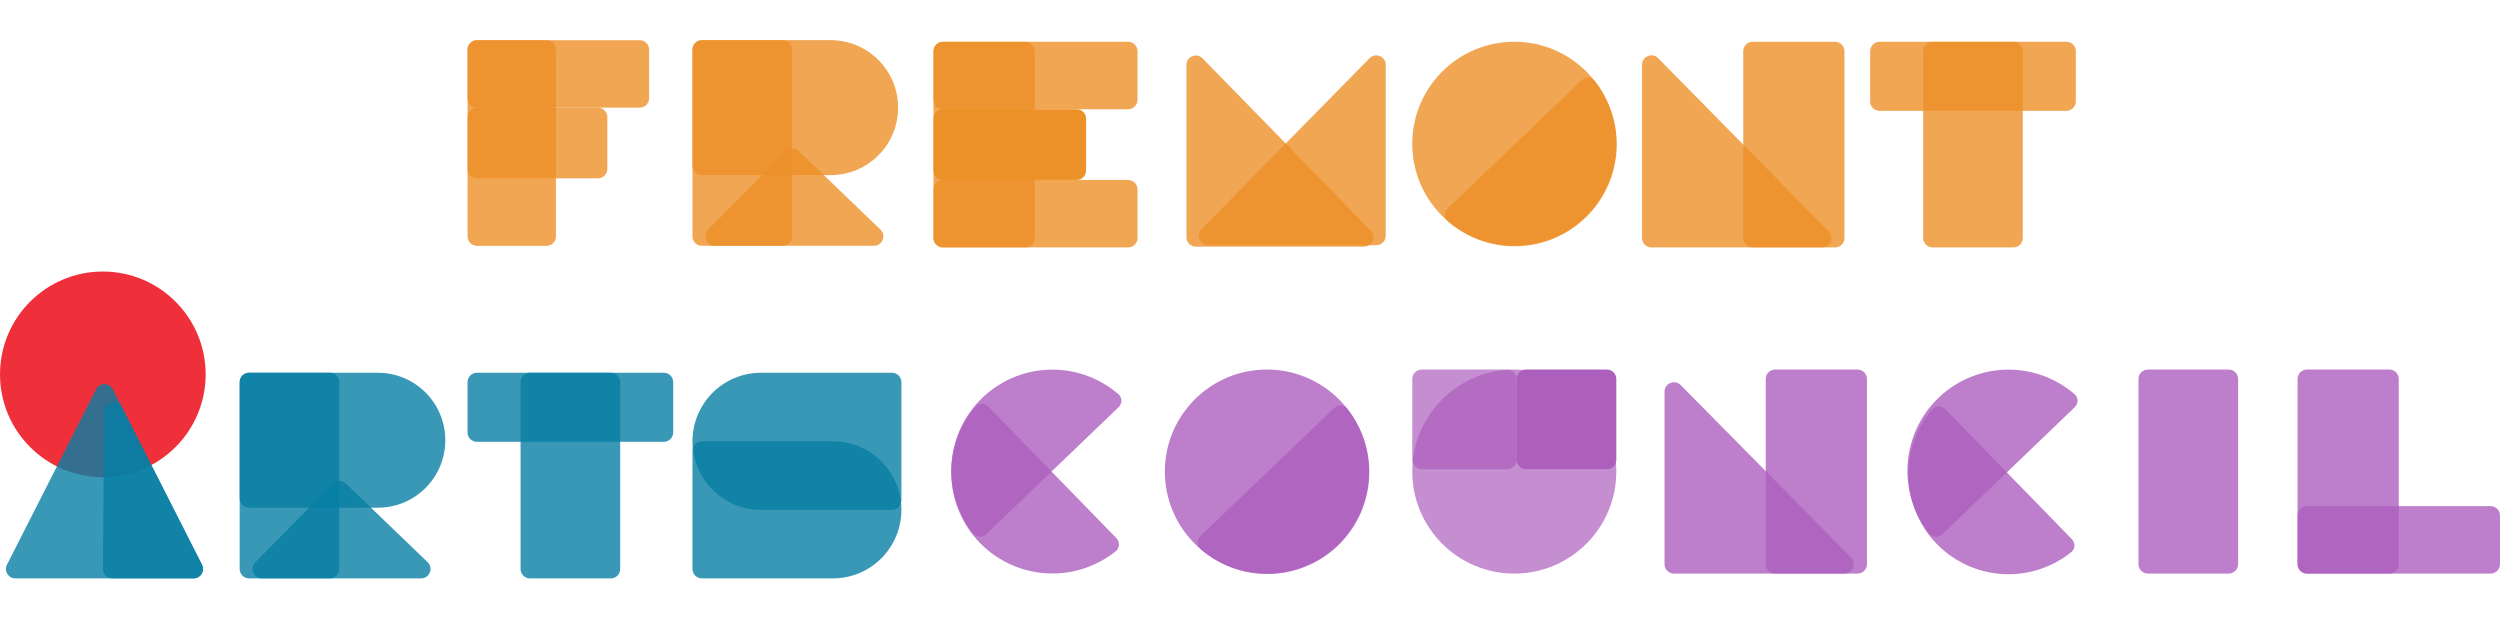
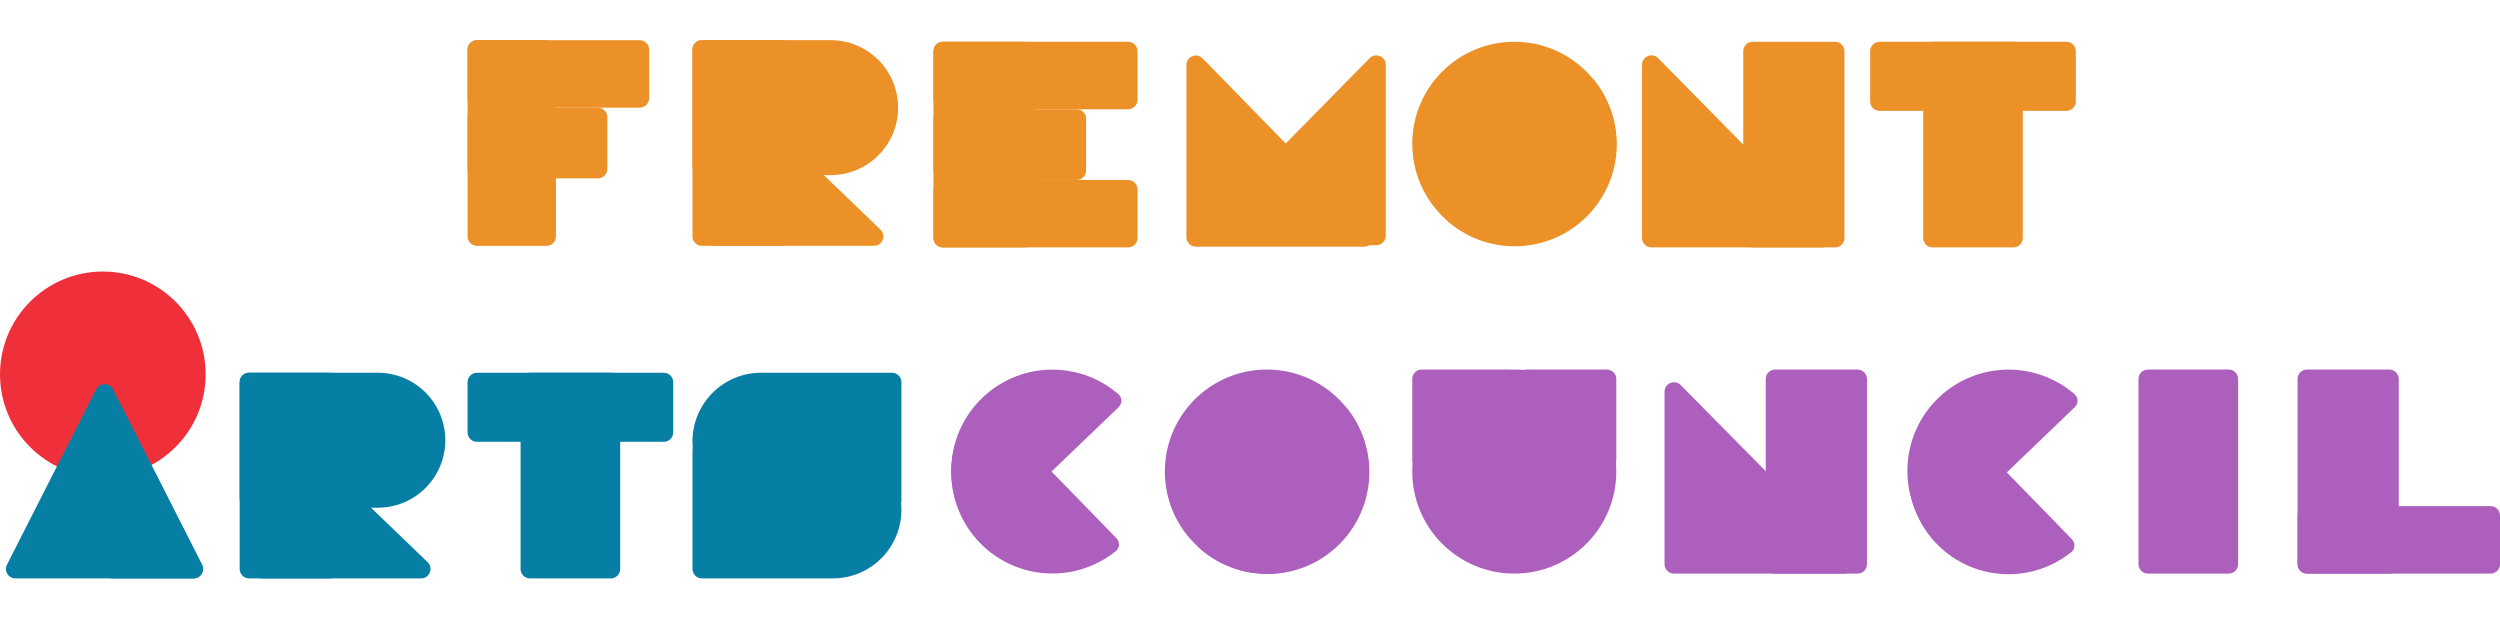
<svg xmlns="http://www.w3.org/2000/svg" width="236" height="59" viewBox="0 0 236 59" fill="none">
  <circle cx="9.707" cy="35.34" r="9.707" fill="#EF303A" />
-   <rect x="44.138" y="3.793" width="8.342" height="19.414" rx="0.89" fill="#EC9028" fill-opacity="0.8" />
-   <rect x="44.137" y="16.836" width="6.673" height="13.195" rx="0.89" transform="rotate(-90 44.1367 16.8359)" fill="#EC9028" fill-opacity="0.8" />
-   <rect x="44.137" y="10.164" width="6.37" height="17.139" rx="0.89" transform="rotate(-90 44.1367 10.1641)" fill="#EC9028" fill-opacity="0.8" />
-   <path d="M9.07 36.751C9.4 36.102 10.327 36.102 10.657 36.751L19.07 53.31C19.371 53.902 18.941 54.603 18.276 54.603H1.451C0.786 54.603 0.356 53.902 0.657 53.31L9.07 36.751Z" fill="#077FA4" fill-opacity="0.8" />
-   <path d="M9.713 53.704L9.833 38.839C9.841 37.907 11.095 37.612 11.517 38.443L19.069 53.308C19.37 53.9 18.94 54.601 18.275 54.601H10.603C10.109 54.601 9.709 54.198 9.713 53.704Z" fill="#077FA4" fill-opacity="0.8" />
-   <path d="M93.306 38.392C92.963 38.039 92.396 38.029 92.077 38.404C90.641 40.09 89.829 42.232 89.799 44.466C89.766 46.997 90.739 49.438 92.505 51.252C94.271 53.066 96.685 54.104 99.217 54.138C101.45 54.168 103.614 53.414 105.338 52.023C105.72 51.714 105.725 51.147 105.382 50.795L99.344 44.593L93.306 38.392Z" fill="#AD5FBE" fill-opacity="0.8" />
-   <path d="M105.589 38.446C105.944 38.106 105.958 37.539 105.586 37.217C103.911 35.768 101.775 34.941 99.541 34.894C97.01 34.841 94.562 35.796 92.735 37.548C90.908 39.301 89.852 41.708 89.799 44.239C89.752 46.472 90.49 48.641 91.868 50.375C92.174 50.76 92.741 50.77 93.096 50.429L99.343 44.438L105.589 38.446Z" fill="#AD5FBE" fill-opacity="0.8" />
-   <path d="M183.631 38.624C183.288 38.272 182.721 38.262 182.403 38.636C180.984 40.305 180.183 42.423 180.154 44.631C180.12 47.137 181.084 49.554 182.832 51.35C184.581 53.146 186.971 54.173 189.477 54.207C191.685 54.236 193.824 53.492 195.53 52.118C195.913 51.81 195.918 51.243 195.575 50.891L189.603 44.757L183.631 38.624Z" fill="#AD5FBE" fill-opacity="0.8" />
-   <path d="M195.851 38.448C196.206 38.107 196.22 37.54 195.848 37.219C194.173 35.77 192.036 34.942 189.803 34.895C187.272 34.843 184.823 35.797 182.996 37.55C181.169 39.303 180.113 41.709 180.06 44.241C180.013 46.474 180.751 48.643 182.129 50.377C182.435 50.762 183.002 50.772 183.357 50.431L189.604 44.44L195.851 38.448Z" fill="#AD5FBE" fill-opacity="0.8" />
-   <rect x="65.368" y="3.791" width="9.404" height="19.414" rx="0.89" fill="#EC9028" fill-opacity="0.8" />
-   <path d="M65.368 4.681C65.368 4.19 65.767 3.791 66.258 3.791H78.412C81.93 3.791 84.782 6.643 84.782 10.161C84.782 13.679 81.93 16.531 78.412 16.531H66.258C65.767 16.531 65.368 16.133 65.368 15.641V4.681Z" fill="#EC9028" fill-opacity="0.8" />
-   <path d="M74.155 14.274C74.497 13.927 75.055 13.92 75.406 14.258L83.114 21.672C83.692 22.228 83.299 23.204 82.497 23.204H67.474C66.684 23.204 66.286 22.251 66.841 21.688L74.155 14.274Z" fill="#EC9028" fill-opacity="0.8" />
-   <rect x="22.623" y="35.188" width="9.404" height="19.414" rx="0.89" fill="#077FA4" fill-opacity="0.8" />
-   <path d="M22.623 36.078C22.623 35.586 23.022 35.188 23.513 35.188H35.667C39.185 35.188 42.037 38.039 42.037 41.558C42.037 45.076 39.185 47.928 35.667 47.928H23.513C23.022 47.928 22.623 47.529 22.623 47.038V36.078Z" fill="#077FA4" fill-opacity="0.8" />
-   <path d="M31.408 45.671C31.75 45.324 32.308 45.316 32.659 45.654L40.367 53.069C40.945 53.624 40.552 54.6 39.75 54.6H24.727C23.937 54.6 23.539 53.647 24.093 53.085L31.408 45.671Z" fill="#077FA4" fill-opacity="0.8" />
-   <rect x="88.12" y="3.943" width="9.555" height="19.414" rx="0.89" fill="#EC9028" fill-opacity="0.8" />
-   <rect x="88.12" y="23.357" width="6.37" height="19.262" rx="0.89" transform="rotate(-90 88.1201 23.3574)" fill="#EC9028" fill-opacity="0.8" />
-   <rect x="88.12" y="10.312" width="6.37" height="19.262" rx="0.89" transform="rotate(-90 88.1201 10.3125)" fill="#EC9028" fill-opacity="0.8" />
+   <rect x="44.138" y="3.793" width="8.342" height="19.414" rx="0.89" fill="#EC9028" fillOpacity="0.8" />
+   <rect x="44.137" y="16.836" width="6.673" height="13.195" rx="0.89" transform="rotate(-90 44.1367 16.8359)" fill="#EC9028" fillOpacity="0.8" />
+   <rect x="44.137" y="10.164" width="6.37" height="17.139" rx="0.89" transform="rotate(-90 44.1367 10.1641)" fill="#EC9028" fillOpacity="0.8" />
+   <path d="M9.07 36.751C9.4 36.102 10.327 36.102 10.657 36.751L19.07 53.31C19.371 53.902 18.941 54.603 18.276 54.603H1.451C0.786 54.603 0.356 53.902 0.657 53.31L9.07 36.751Z" fill="#077FA4" fillOpacity="0.8" />
+   <path d="M9.713 53.704L9.833 38.839C9.841 37.907 11.095 37.612 11.517 38.443L19.069 53.308C19.37 53.9 18.94 54.601 18.275 54.601H10.603C10.109 54.601 9.709 54.198 9.713 53.704Z" fill="#077FA4" fillOpacity="0.8" />
+   <path d="M93.306 38.392C92.963 38.039 92.396 38.029 92.077 38.404C90.641 40.09 89.829 42.232 89.799 44.466C89.766 46.997 90.739 49.438 92.505 51.252C94.271 53.066 96.685 54.104 99.217 54.138C101.45 54.168 103.614 53.414 105.338 52.023C105.72 51.714 105.725 51.147 105.382 50.795L99.344 44.593L93.306 38.392Z" fill="#AD5FBE" fillOpacity="0.8" />
+   <path d="M105.589 38.446C105.944 38.106 105.958 37.539 105.586 37.217C103.911 35.768 101.775 34.941 99.541 34.894C97.01 34.841 94.562 35.796 92.735 37.548C90.908 39.301 89.852 41.708 89.799 44.239C89.752 46.472 90.49 48.641 91.868 50.375C92.174 50.76 92.741 50.77 93.096 50.429L99.343 44.438L105.589 38.446Z" fill="#AD5FBE" fillOpacity="0.8" />
+   <path d="M183.631 38.624C183.288 38.272 182.721 38.262 182.403 38.636C180.984 40.305 180.183 42.423 180.154 44.631C180.12 47.137 181.084 49.554 182.832 51.35C184.581 53.146 186.971 54.173 189.477 54.207C191.685 54.236 193.824 53.492 195.53 52.118C195.913 51.81 195.918 51.243 195.575 50.891L189.603 44.757L183.631 38.624Z" fill="#AD5FBE" fillOpacity="0.8" />
+   <path d="M195.851 38.448C196.206 38.107 196.22 37.54 195.848 37.219C194.173 35.77 192.036 34.942 189.803 34.895C187.272 34.843 184.823 35.797 182.996 37.55C181.169 39.303 180.113 41.709 180.06 44.241C180.013 46.474 180.751 48.643 182.129 50.377C182.435 50.762 183.002 50.772 183.357 50.431L189.604 44.44L195.851 38.448Z" fill="#AD5FBE" fillOpacity="0.8" />
+   <rect x="65.368" y="3.791" width="9.404" height="19.414" rx="0.89" fill="#EC9028" fillOpacity="0.8" />
+   <path d="M65.368 4.681C65.368 4.19 65.767 3.791 66.258 3.791H78.412C81.93 3.791 84.782 6.643 84.782 10.161C84.782 13.679 81.93 16.531 78.412 16.531H66.258C65.767 16.531 65.368 16.133 65.368 15.641V4.681Z" fill="#EC9028" fillOpacity="0.8" />
+   <path d="M74.155 14.274C74.497 13.927 75.055 13.92 75.406 14.258L83.114 21.672C83.692 22.228 83.299 23.204 82.497 23.204H67.474C66.684 23.204 66.286 22.251 66.841 21.688L74.155 14.274Z" fill="#EC9028" fillOpacity="0.8" />
+   <rect x="22.623" y="35.188" width="9.404" height="19.414" rx="0.89" fill="#077FA4" fillOpacity="0.8" />
+   <path d="M22.623 36.078C22.623 35.586 23.022 35.188 23.513 35.188H35.667C39.185 35.188 42.037 38.039 42.037 41.558C42.037 45.076 39.185 47.928 35.667 47.928H23.513C23.022 47.928 22.623 47.529 22.623 47.038V36.078Z" fill="#077FA4" fillOpacity="0.8" />
+   <path d="M31.408 45.671C31.75 45.324 32.308 45.316 32.659 45.654L40.367 53.069C40.945 53.624 40.552 54.6 39.75 54.6H24.727C23.937 54.6 23.539 53.647 24.093 53.085L31.408 45.671Z" fill="#077FA4" fillOpacity="0.8" />
+   <rect x="88.12" y="3.943" width="9.555" height="19.414" rx="0.89" fill="#EC9028" fillOpacity="0.8" />
+   <rect x="88.12" y="23.357" width="6.37" height="19.262" rx="0.89" transform="rotate(-90 88.1201 23.3574)" fill="#EC9028" fillOpacity="0.8" />
+   <rect x="88.12" y="10.312" width="6.37" height="19.262" rx="0.89" transform="rotate(-90 88.1201 10.3125)" fill="#EC9028" fillOpacity="0.8" />
  <rect x="88.12" y="16.986" width="6.673" height="14.409" rx="0.89" transform="rotate(-90 88.1201 16.9863)" fill="#EC9028" />
-   <path d="M130.815 22.256C130.815 22.747 130.416 23.146 129.925 23.146L114.056 23.146C113.266 23.146 112.867 22.195 113.421 21.632L129.29 5.495C129.849 4.927 130.815 5.323 130.815 6.119L130.815 22.256Z" fill="#EC9028" fill-opacity="0.8" />
-   <path d="M111.998 22.396C111.998 22.888 112.396 23.286 112.888 23.286L128.768 23.286C129.555 23.286 129.955 22.338 129.404 21.774L113.525 5.51C112.967 4.939 111.998 5.333 111.998 6.132L111.998 22.396Z" fill="#EC9028" fill-opacity="0.8" />
-   <path d="M136.674 19.657C136.319 19.997 136.304 20.564 136.675 20.887C137.403 21.519 138.223 22.04 139.108 22.43C140.266 22.94 141.512 23.217 142.777 23.245C144.041 23.273 145.299 23.052 146.478 22.594C147.657 22.136 148.734 21.451 149.648 20.576C150.562 19.702 151.295 18.657 151.805 17.499C152.315 16.342 152.592 15.095 152.62 13.831C152.648 12.566 152.427 11.309 151.969 10.13C151.619 9.228 151.136 8.386 150.536 7.63C150.231 7.245 149.664 7.235 149.309 7.575L142.991 13.616L136.674 19.657Z" fill="#EC9028" fill-opacity="0.8" />
-   <circle cx="142.949" cy="13.574" r="9.631" fill="#EC9028" fill-opacity="0.8" />
-   <circle cx="119.593" cy="44.516" r="9.631" fill="#AD5FBE" fill-opacity="0.8" />
-   <path d="M113.318 50.599C112.963 50.939 112.948 51.506 113.319 51.828C114.046 52.46 114.866 52.981 115.752 53.371C116.909 53.881 118.156 54.158 119.42 54.186C120.685 54.214 121.942 53.993 123.121 53.535C124.3 53.078 125.378 52.392 126.292 51.518C127.206 50.644 127.939 49.598 128.448 48.441C128.958 47.283 129.235 46.037 129.264 44.772C129.292 43.508 129.071 42.25 128.613 41.071C128.263 40.169 127.779 39.327 127.18 38.572C126.874 38.187 126.307 38.176 125.952 38.516L119.635 44.557L113.318 50.599Z" fill="#AD5FBE" fill-opacity="0.8" />
-   <path d="M155.007 6.116C155.007 5.32 155.973 4.924 156.531 5.492L172.626 21.843C173.18 22.405 172.782 23.357 171.992 23.357H155.897C155.405 23.357 155.007 22.959 155.007 22.467L155.007 6.116Z" fill="#EC9028" fill-opacity="0.8" />
-   <rect x="164.562" y="3.943" width="9.555" height="19.414" rx="0.89" fill="#EC9028" fill-opacity="0.8" />
-   <path d="M157.131 36.976C157.131 36.18 158.095 35.784 158.654 36.35L174.743 52.631C175.299 53.193 174.901 54.147 174.11 54.147H158.021C157.529 54.147 157.131 53.748 157.131 53.256V36.976Z" fill="#AD5FBE" fill-opacity="0.8" />
-   <rect x="166.686" y="34.885" width="9.555" height="19.262" rx="0.89" fill="#AD5FBE" fill-opacity="0.8" />
-   <rect x="201.873" y="34.885" width="9.404" height="19.262" rx="0.89" fill="#AD5FBE" fill-opacity="0.8" />
-   <rect x="181.548" y="3.943" width="9.404" height="19.414" rx="0.89" fill="#EC9028" fill-opacity="0.8" />
-   <rect x="176.543" y="10.465" width="6.522" height="19.414" rx="0.89" transform="rotate(-90 176.543 10.4648)" fill="#EC9028" fill-opacity="0.8" />
-   <rect x="49.142" y="35.188" width="9.404" height="19.414" rx="0.89" fill="#077FA4" fill-opacity="0.8" />
-   <rect x="44.137" y="41.709" width="6.522" height="19.414" rx="0.89" transform="rotate(-90 44.1367 41.709)" fill="#077FA4" fill-opacity="0.8" />
-   <circle cx="142.949" cy="44.516" r="9.631" fill="#AD5FBE" fill-opacity="0.7" />
-   <rect x="133.318" y="34.885" width="9.855" height="9.407" rx="0.89" fill="#AD5FBE" fill-opacity="0.7" />
+   <path d="M130.815 22.256C130.815 22.747 130.416 23.146 129.925 23.146L114.056 23.146C113.266 23.146 112.867 22.195 113.421 21.632L129.29 5.495C129.849 4.927 130.815 5.323 130.815 6.119L130.815 22.256Z" fill="#EC9028" fillOpacity="0.8" />
+   <path d="M111.998 22.396C111.998 22.888 112.396 23.286 112.888 23.286L128.768 23.286C129.555 23.286 129.955 22.338 129.404 21.774L113.525 5.51C112.967 4.939 111.998 5.333 111.998 6.132L111.998 22.396Z" fill="#EC9028" fillOpacity="0.8" />
+   <path d="M136.674 19.657C136.319 19.997 136.304 20.564 136.675 20.887C137.403 21.519 138.223 22.04 139.108 22.43C140.266 22.94 141.512 23.217 142.777 23.245C144.041 23.273 145.299 23.052 146.478 22.594C147.657 22.136 148.734 21.451 149.648 20.576C150.562 19.702 151.295 18.657 151.805 17.499C152.315 16.342 152.592 15.095 152.62 13.831C152.648 12.566 152.427 11.309 151.969 10.13C151.619 9.228 151.136 8.386 150.536 7.63C150.231 7.245 149.664 7.235 149.309 7.575L142.991 13.616L136.674 19.657Z" fill="#EC9028" fillOpacity="0.8" />
+   <circle cx="142.949" cy="13.574" r="9.631" fill="#EC9028" fillOpacity="0.8" />
+   <circle cx="119.593" cy="44.516" r="9.631" fill="#AD5FBE" fillOpacity="0.8" />
+   <path d="M113.318 50.599C112.963 50.939 112.948 51.506 113.319 51.828C114.046 52.46 114.866 52.981 115.752 53.371C116.909 53.881 118.156 54.158 119.42 54.186C120.685 54.214 121.942 53.993 123.121 53.535C124.3 53.078 125.378 52.392 126.292 51.518C127.206 50.644 127.939 49.598 128.448 48.441C128.958 47.283 129.235 46.037 129.264 44.772C129.292 43.508 129.071 42.25 128.613 41.071C128.263 40.169 127.779 39.327 127.18 38.572C126.874 38.187 126.307 38.176 125.952 38.516L119.635 44.557L113.318 50.599Z" fill="#AD5FBE" fillOpacity="0.8" />
+   <path d="M155.007 6.116C155.007 5.32 155.973 4.924 156.531 5.492L172.626 21.843C173.18 22.405 172.782 23.357 171.992 23.357H155.897C155.405 23.357 155.007 22.959 155.007 22.467L155.007 6.116Z" fill="#EC9028" fillOpacity="0.8" />
+   <rect x="164.562" y="3.943" width="9.555" height="19.414" rx="0.89" fill="#EC9028" fillOpacity="0.8" />
+   <path d="M157.131 36.976C157.131 36.18 158.095 35.784 158.654 36.35L174.743 52.631C175.299 53.193 174.901 54.147 174.11 54.147H158.021C157.529 54.147 157.131 53.748 157.131 53.256V36.976Z" fill="#AD5FBE" fillOpacity="0.8" />
+   <rect x="166.686" y="34.885" width="9.555" height="19.262" rx="0.89" fill="#AD5FBE" fillOpacity="0.8" />
+   <rect x="201.873" y="34.885" width="9.404" height="19.262" rx="0.89" fill="#AD5FBE" fillOpacity="0.8" />
+   <rect x="181.548" y="3.943" width="9.404" height="19.414" rx="0.89" fill="#EC9028" fillOpacity="0.8" />
+   <rect x="176.543" y="10.465" width="6.522" height="19.414" rx="0.89" transform="rotate(-90 176.543 10.4648)" fill="#EC9028" fillOpacity="0.8" />
+   <rect x="49.142" y="35.188" width="9.404" height="19.414" rx="0.89" fill="#077FA4" fillOpacity="0.8" />
+   <rect x="44.137" y="41.709" width="6.522" height="19.414" rx="0.89" transform="rotate(-90 44.1367 41.709)" fill="#077FA4" fillOpacity="0.8" />
+   <circle cx="142.949" cy="44.516" r="9.631" fill="#AD5FBE" fillOpacity="0.7" />
+   <rect x="133.318" y="34.885" width="9.855" height="9.407" rx="0.89" fill="#AD5FBE" fillOpacity="0.7" />
  <rect x="143.173" y="34.885" width="9.407" height="9.407" rx="0.89" fill="#AD5FBE" />
-   <rect x="216.889" y="34.885" width="9.555" height="19.262" rx="0.89" fill="#AD5FBE" fill-opacity="0.8" />
-   <rect x="216.89" y="54.147" width="6.37" height="19.11" rx="0.89" transform="rotate(-90 216.89 54.1465)" fill="#AD5FBE" fill-opacity="0.8" />
-   <path d="M65.37 42.548C65.37 42.057 65.769 41.658 66.26 41.658H78.621C82.195 41.658 85.092 44.556 85.092 48.13C85.092 51.703 82.195 54.601 78.621 54.601H66.26C65.769 54.601 65.37 54.202 65.37 53.711V42.548Z" fill="#077FA4" fill-opacity="0.8" />
-   <path d="M85.092 36.078C85.092 35.586 84.693 35.188 84.202 35.188H71.841C68.267 35.188 65.37 38.085 65.37 41.659C65.37 45.233 68.267 48.13 71.841 48.13H84.202C84.693 48.13 85.092 47.731 85.092 47.24V36.078Z" fill="#077FA4" fill-opacity="0.8" />
+   <rect x="216.889" y="34.885" width="9.555" height="19.262" rx="0.89" fill="#AD5FBE" fillOpacity="0.8" />
+   <rect x="216.89" y="54.147" width="6.37" height="19.11" rx="0.89" transform="rotate(-90 216.89 54.1465)" fill="#AD5FBE" fillOpacity="0.8" />
+   <path d="M65.37 42.548C65.37 42.057 65.769 41.658 66.26 41.658H78.621C82.195 41.658 85.092 44.556 85.092 48.13C85.092 51.703 82.195 54.601 78.621 54.601H66.26C65.769 54.601 65.37 54.202 65.37 53.711V42.548Z" fill="#077FA4" fillOpacity="0.8" />
+   <path d="M85.092 36.078C85.092 35.586 84.693 35.188 84.202 35.188H71.841C68.267 35.188 65.37 38.085 65.37 41.659C65.37 45.233 68.267 48.13 71.841 48.13H84.202C84.693 48.13 85.092 47.731 85.092 47.24V36.078Z" fill="#077FA4" fillOpacity="0.8" />
</svg>
